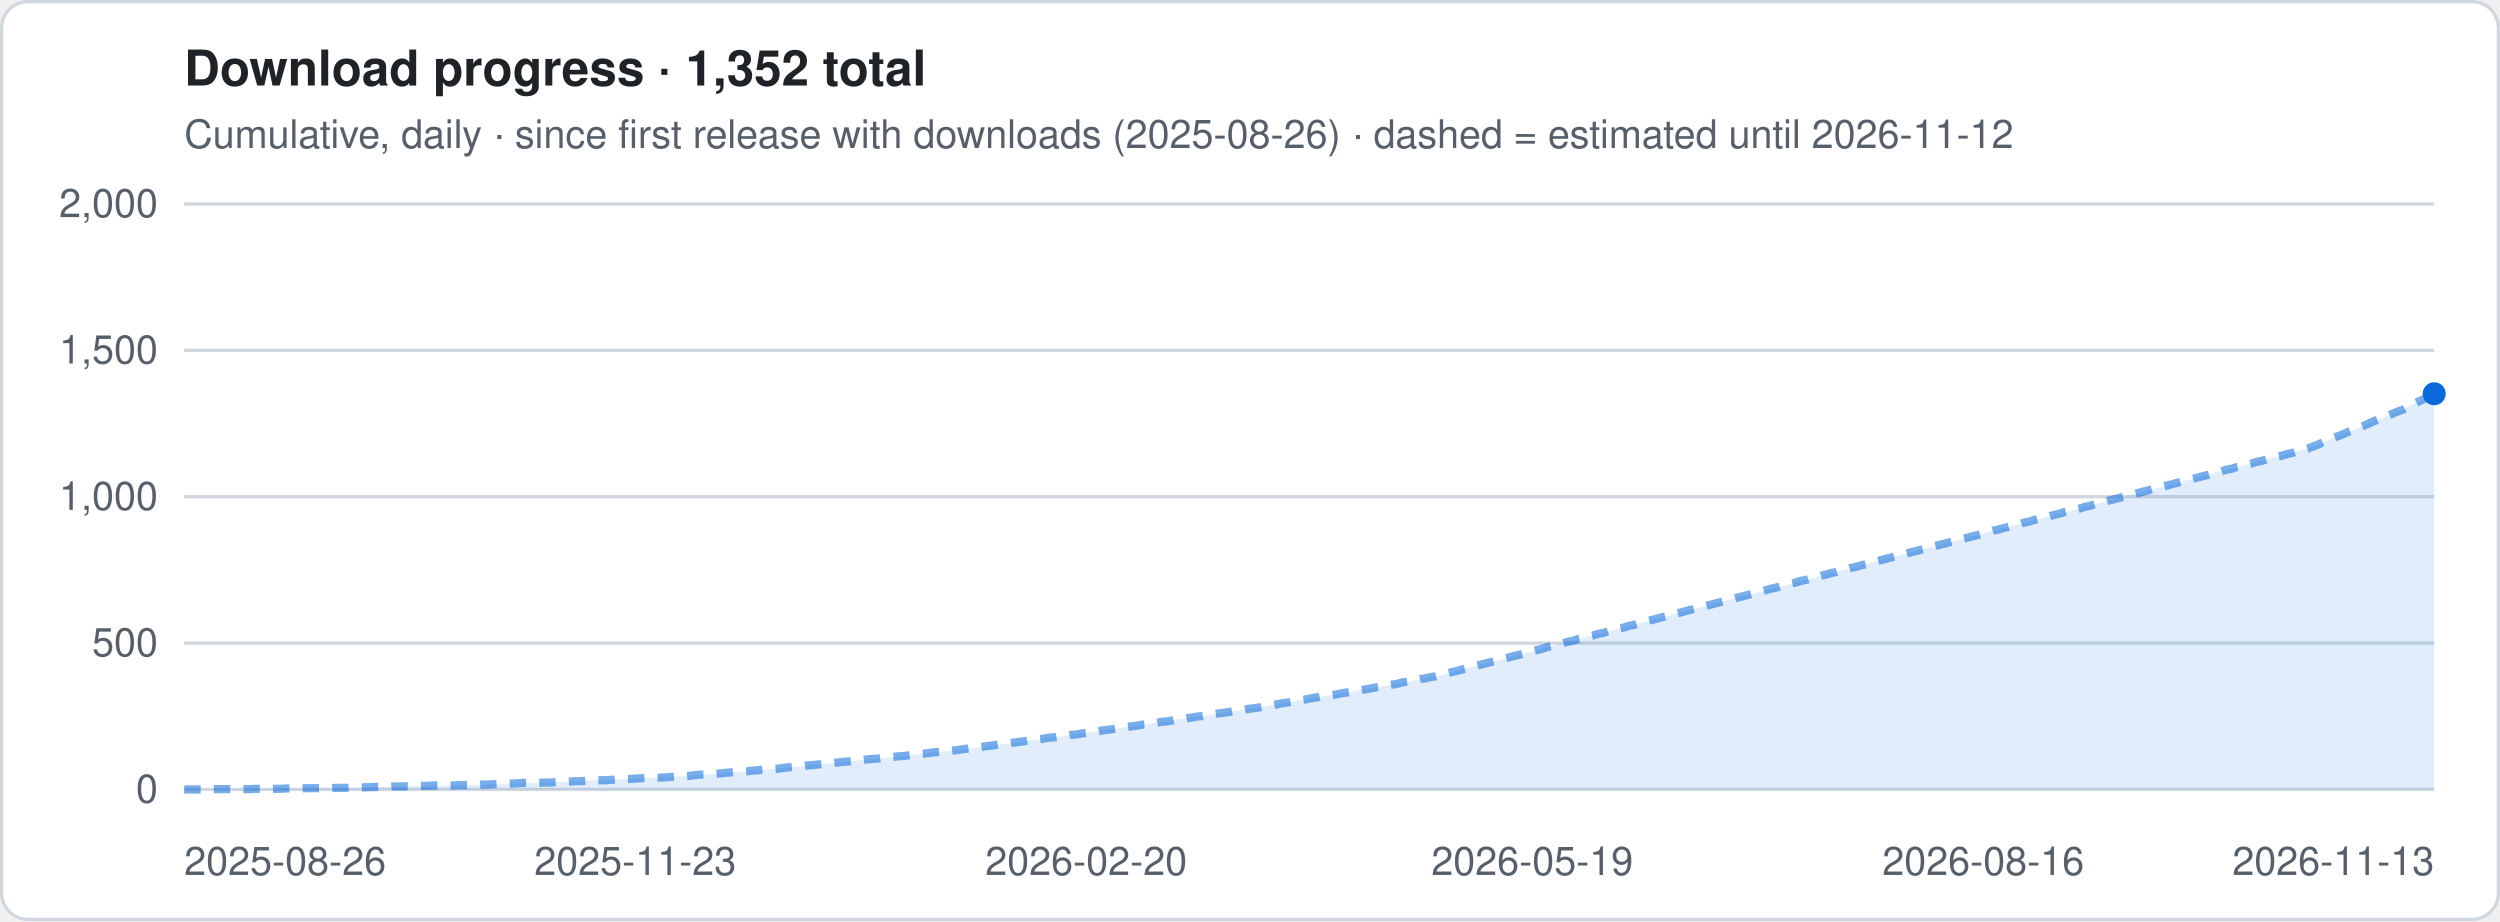
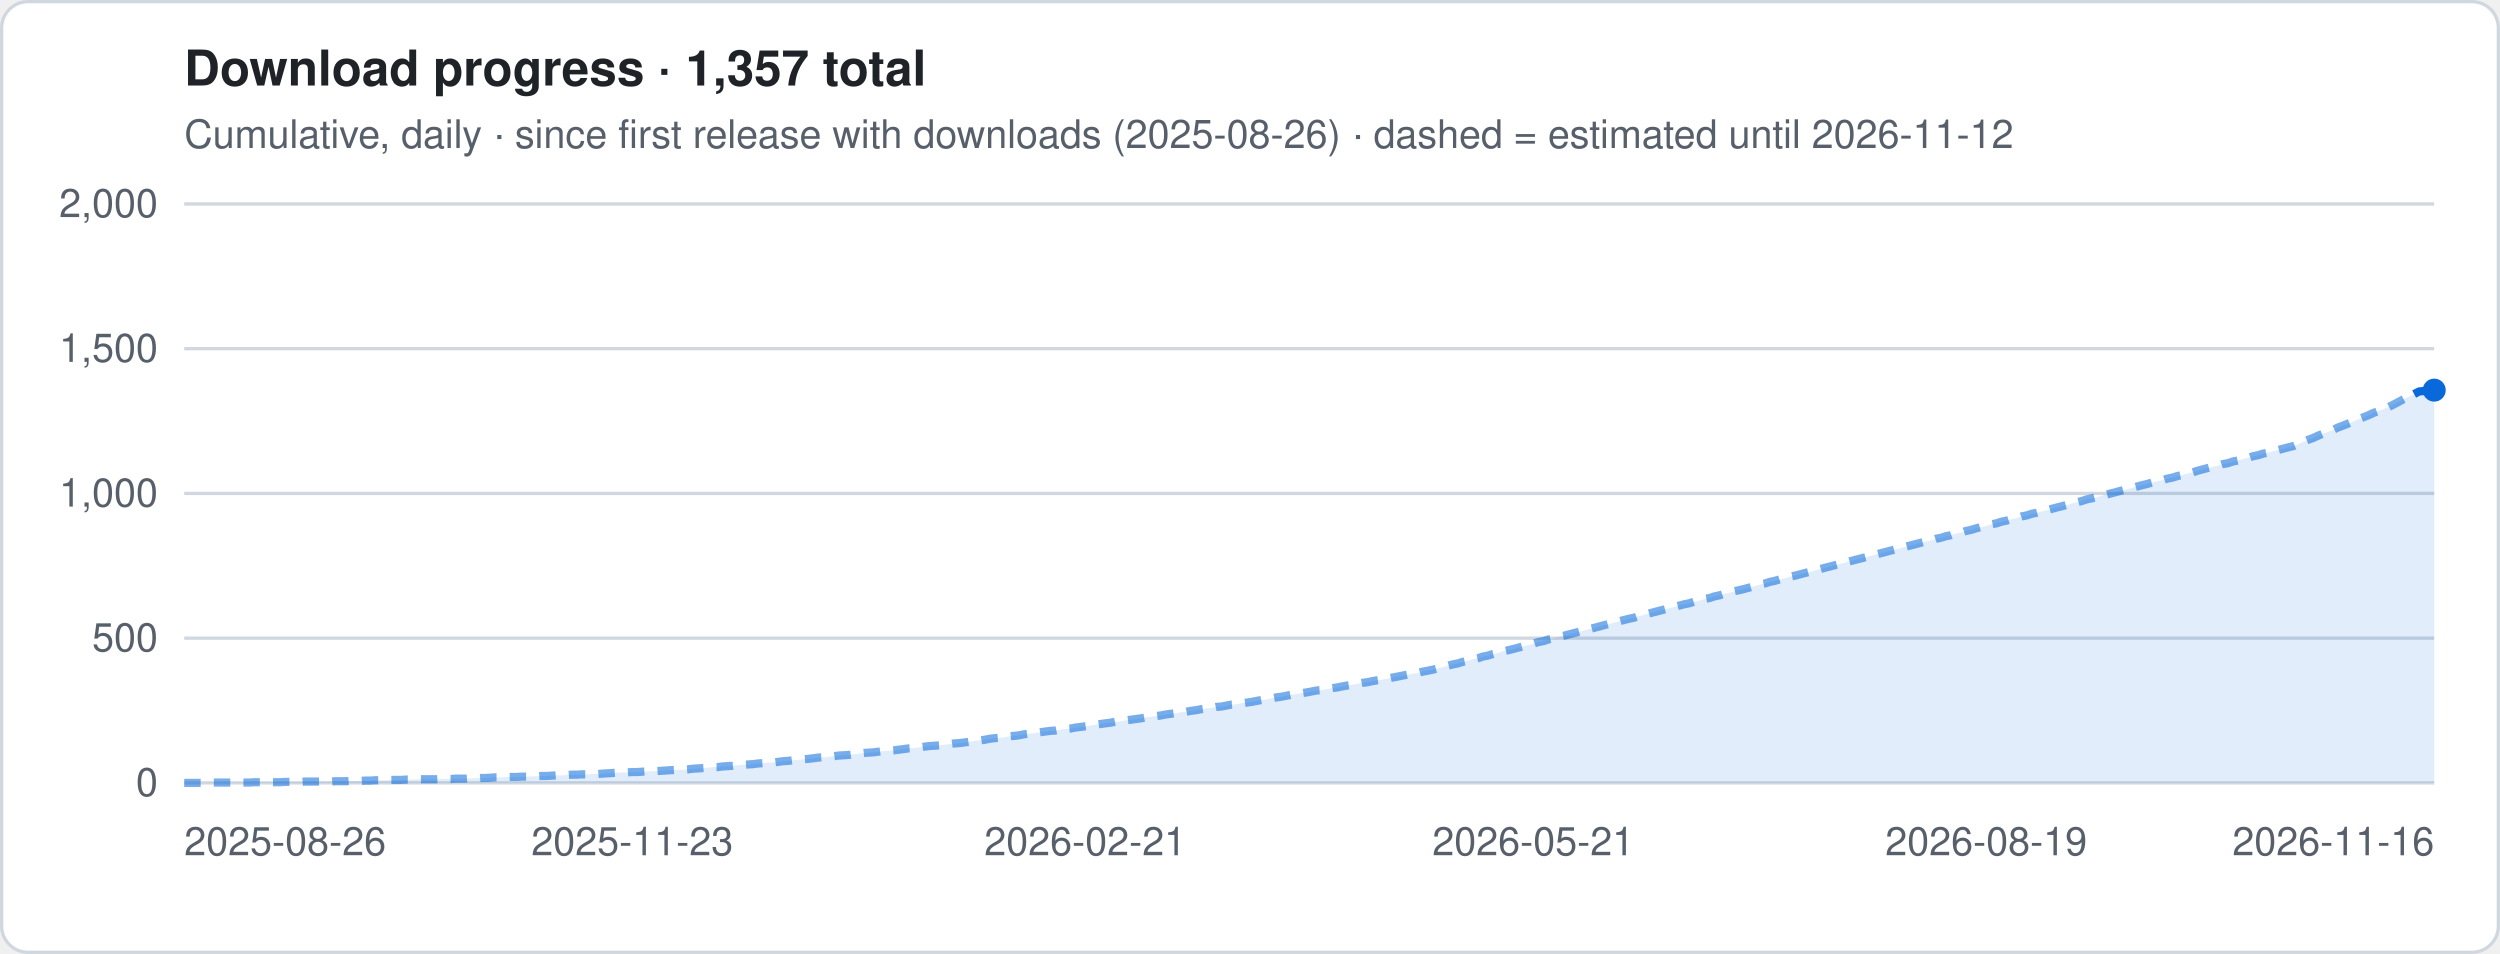
- <svg xmlns="http://www.w3.org/2000/svg" viewBox="0 0 760 280" width="760" height="280" role="img" aria-label="Download progress · 1,352 total">
+ <svg xmlns="http://www.w3.org/2000/svg" viewBox="0 0 760 290" width="760" height="290" role="img" aria-label="Download progress · 1,357 total">
  <style>
.t{font:12px -apple-system,Segoe UI,Helvetica,Arial,sans-serif;fill:#57606a}.h{font:600 15px -apple-system,Segoe UI,Helvetica,Arial,sans-serif;fill:#1f2328}
.g{stroke:#d0d7de;stroke-width:1}.ln{stroke:#0969da;stroke-width:2.5;stroke-linejoin:round;fill:none}
.es{stroke:#0969da;stroke-width:2.5;stroke-dasharray:5 4;opacity:.55;fill:none}
.a{fill:#0969da;opacity:.12}.b{fill:#0969da}.bg{fill:#fff;stroke:#d0d7de}
@media (prefers-color-scheme:dark){.t{fill:#9198a1}.h{fill:#f0f6fc}.g{stroke:#3d444d}.ln,.es{stroke:#4493f8}.a,.b{fill:#4493f8}.bg{fill:#0d1117;stroke:#3d444d}}
</style>
-   <rect x=".5" y=".5" width="759" height="279" rx="8" class="bg" />
-   <text x="56" y="26" class="h">Download progress · 1,352 total</text>
+   <rect x=".5" y=".5" width="759" height="289" rx="8" class="bg" />
+   <text x="56" y="26" class="h">Download progress · 1,357 total</text>
  <text x="56" y="45" class="t">Cumulative, daily · since first release with downloads (2025-08-26) · dashed = estimated until 2026-11-12</text>
-   <line x1="56" x2="740" y1="240.0" y2="240.0" class="g" />
-   <text x="48" y="244.0" class="t" text-anchor="end">0</text>
-   <line x1="56" x2="740" y1="195.5" y2="195.5" class="g" />
-   <text x="48" y="199.5" class="t" text-anchor="end">500</text>
-   <line x1="56" x2="740" y1="151.0" y2="151.0" class="g" />
-   <text x="48" y="155.0" class="t" text-anchor="end">1,000</text>
-   <line x1="56" x2="740" y1="106.5" y2="106.5" class="g" />
-   <text x="48" y="110.5" class="t" text-anchor="end">1,500</text>
+   <line x1="56" x2="740" y1="238.0" y2="238.0" class="g" />
+   <text x="48" y="242.0" class="t" text-anchor="end">0</text>
+   <line x1="56" x2="740" y1="194.0" y2="194.0" class="g" />
+   <text x="48" y="198.0" class="t" text-anchor="end">500</text>
+   <line x1="56" x2="740" y1="150.0" y2="150.0" class="g" />
+   <text x="48" y="154.0" class="t" text-anchor="end">1,000</text>
+   <line x1="56" x2="740" y1="106.0" y2="106.0" class="g" />
+   <text x="48" y="110.0" class="t" text-anchor="end">1,500</text>
  <line x1="56" x2="740" y1="62.0" y2="62.0" class="g" />
  <text x="48" y="66.0" class="t" text-anchor="end">2,000</text>
-   <polygon points="56.0,240 56.0,240.0 57.5,240.0 59.1,240.0 60.6,240.0 62.2,240.0 63.7,239.9 65.2,239.9 66.8,239.9 68.3,239.9 69.9,239.9 71.4,239.9 72.9,239.9 74.5,239.9 76.0,239.9 77.6,239.8 79.1,239.8 80.6,239.8 82.2,239.8 83.7,239.8 85.3,239.8 86.8,239.7 88.4,239.7 89.9,239.7 91.4,239.7 93.0,239.6 94.5,239.6 96.1,239.6 97.6,239.6 99.1,239.6 100.7,239.6 102.2,239.5 103.8,239.5 105.3,239.5 106.8,239.4 108.4,239.4 109.9,239.4 111.5,239.3 113.0,239.3 114.5,239.2 116.1,239.2 117.6,239.2 119.2,239.1 120.7,239.1 122.2,239.1 123.8,239.0 125.3,239.0 126.9,238.9 128.4,238.9 129.9,238.9 131.5,238.8 133.0,238.8 134.6,238.8 136.1,238.8 137.6,238.8 139.2,238.7 140.7,238.7 142.3,238.7 143.8,238.6 145.4,238.6 146.9,238.5 148.4,238.5 150.0,238.4 151.5,238.3 153.1,238.3 154.6,238.2 156.1,238.2 157.7,238.1 159.2,238.0 160.8,238.0 162.3,238.0 163.8,238.0 165.4,237.9 166.9,237.9 168.5,237.8 170.0,237.7 171.5,237.7 173.1,237.6 174.6,237.5 176.2,237.5 177.7,237.4 179.2,237.3 180.8,237.2 182.3,237.2 183.9,237.2 185.4,237.1 186.9,237.0 188.5,236.9 190.0,236.8 191.6,236.8 193.1,236.7 194.6,236.6 196.2,236.5 197.7,236.4 199.3,236.4 200.8,236.4 202.4,236.3 203.9,236.2 205.4,236.1 207.0,236.0 208.5,235.9 210.1,235.8 211.6,235.6 213.1,235.5 214.7,235.5 216.2,235.4 217.8,235.2 219.3,235.1 220.8,234.9 222.4,234.8 223.9,234.7 225.5,234.6 227.0,234.5 228.5,234.3 230.1,234.2 231.6,234.0 233.2,233.9 234.7,233.8 236.2,233.7 237.8,233.5 239.3,233.3 240.9,233.2 242.4,233.1 243.9,232.9 245.5,232.7 247.0,232.6 248.6,232.4 250.1,232.3 251.6,232.1 253.2,232.0 254.7,231.8 256.3,231.6 257.8,231.5 259.4,231.4 260.9,231.2 262.4,231.0 264.0,230.8 265.5,230.7 267.1,230.6 268.6,230.4 270.1,230.2 271.7,230.1 273.2,229.9 274.8,229.8 276.3,229.6 277.8,229.4 279.4,229.2 280.9,229.1 282.5,228.9 284.0,228.7 285.5,228.6 287.1,228.4 288.6,228.3 290.2,228.1 291.7,227.9 293.2,227.7 294.8,227.5 296.3,227.4 297.9,227.1 299.4,226.9 300.9,226.7 302.5,226.5 304.0,226.3 305.6,226.1 307.1,225.9 308.6,225.7 310.2,225.5 311.7,225.3 313.3,225.0 314.8,224.9 316.4,224.7 317.9,224.4 319.4,224.2 321.0,224.1 322.5,223.9 324.1,223.6 325.6,223.4 327.1,223.3 328.7,223.0 330.2,222.8 331.8,222.6 333.3,222.4 334.8,222.1 336.4,221.9 337.9,221.7 339.5,221.5 341.0,221.2 342.5,221.0 344.1,220.8 345.6,220.6 347.2,220.3 348.7,220.2 350.2,219.9 351.8,219.7 353.3,219.4 354.9,219.3 356.4,219.0 357.9,218.7 359.5,218.6 361.0,218.3 362.6,218.1 364.1,217.8 365.6,217.7 367.2,217.4 368.7,217.1 370.3,216.9 371.8,216.7 373.4,216.5 374.9,216.2 376.4,216.0 378.0,215.8 379.5,215.5 381.1,215.3 382.6,215.1 384.1,214.8 385.7,214.5 387.2,214.3 388.8,214.0 390.3,213.7 391.8,213.5 393.4,213.2 394.9,212.9 396.5,212.7 398.0,212.4 399.5,212.1 401.1,211.9 402.6,211.6 404.2,211.4 405.7,211.2 407.2,210.9 408.8,210.6 410.3,210.4 411.9,210.1 413.4,209.8 414.9,209.6 416.5,209.3 418.0,209.0 419.6,208.8 421.1,208.5 422.6,208.2 424.2,208.0 425.7,207.6 427.3,207.3 428.8,207.1 430.4,206.7 431.9,206.4 433.4,206.2 435.0,205.8 436.5,205.6 438.1,205.2 439.6,204.8 441.1,204.4 442.7,204.0 444.2,203.6 445.8,203.2 447.3,202.8 448.8,202.4 450.4,202.0 451.9,201.6 453.5,201.2 455.0,200.8 456.5,200.4 458.1,200.0 459.6,199.6 461.2,199.2 462.7,198.8 464.2,198.4 465.8,198.0 467.3,197.6 468.9,197.2 470.4,196.7 471.9,196.4 473.5,195.9 475.0,195.6 476.6,195.1 478.1,194.8 479.6,194.3 481.2,194.0 482.7,193.5 484.3,193.2 485.8,192.7 487.4,192.4 488.9,191.9 490.4,191.6 492.0,191.1 493.5,190.8 495.1,190.3 496.6,190.0 498.1,189.5 499.7,189.2 501.2,188.7 502.8,188.3 504.3,187.9 505.8,187.5 507.4,187.1 508.9,186.7 510.5,186.3 512.0,185.9 513.5,185.5 515.1,185.1 516.6,184.7 518.2,184.3 519.7,183.9 521.2,183.5 522.8,183.1 524.3,182.7 525.9,182.3 527.4,181.9 528.9,181.5 530.5,181.1 532.0,180.7 533.6,180.3 535.1,179.9 536.6,179.5 538.2,179.0 539.7,178.7 541.3,178.2 542.8,177.9 544.4,177.4 545.9,177.1 547.4,176.6 549.0,176.3 550.5,175.8 552.1,175.5 553.6,175.0 555.1,174.7 556.7,174.2 558.2,173.9 559.8,173.4 561.3,173.1 562.8,172.6 564.4,172.3 565.9,171.8 567.5,171.5 569.0,171.0 570.5,170.6 572.1,170.2 573.6,169.8 575.2,169.4 576.7,169.0 578.2,168.6 579.8,168.2 581.3,167.8 582.9,167.4 584.4,167.0 585.9,166.6 587.5,166.2 589.0,165.8 590.6,165.4 592.1,165.0 593.6,164.6 595.2,164.2 596.7,163.8 598.3,163.4 599.8,163.0 601.4,162.6 602.9,162.2 604.4,161.8 606.0,161.3 607.5,161.0 609.1,160.5 610.6,160.2 612.1,159.7 613.7,159.4 615.2,158.9 616.8,158.6 618.3,158.1 619.8,157.8 621.4,157.3 622.9,157.0 624.5,156.5 626.0,156.2 627.5,155.7 629.1,155.4 630.6,154.9 632.2,154.6 633.7,154.1 635.2,153.8 636.8,153.3 638.3,152.9 639.9,152.5 641.4,152.1 642.9,151.7 644.5,151.3 646.0,150.9 647.6,150.5 649.1,150.1 650.6,149.7 652.2,149.3 653.7,148.9 655.3,148.5 656.8,148.1 658.4,147.7 659.9,147.3 661.4,146.9 663.0,146.5 664.5,146.1 666.1,145.7 667.6,145.3 669.1,144.9 670.7,144.5 672.2,144.1 673.8,143.6 675.3,143.3 676.8,142.8 678.4,142.5 679.9,142.0 681.5,141.7 683.0,141.2 684.5,140.9 686.1,140.4 687.6,140.1 689.2,139.6 690.7,139.3 692.2,138.8 693.8,138.5 695.3,138.0 696.9,137.7 698.4,137.2 699.9,136.8 701.5,136.4 703.0,135.8 704.6,135.2 706.1,134.5 707.6,133.9 709.2,133.2 710.7,132.6 712.3,132.0 713.8,131.3 715.4,130.7 716.9,130.1 718.4,129.5 720.0,128.8 721.5,128.1 723.1,127.5 724.6,126.9 726.1,126.3 727.7,125.6 729.2,125.0 730.8,124.4 732.3,123.6 733.8,122.8 735.4,122.0 736.9,121.3 738.5,120.5 740.0,119.7 740.0,240" class="a" />
-   <polyline points="56.0,240.0 57.5,240.0 59.1,240.0 60.6,240.0 62.2,240.0 63.7,239.9 65.2,239.9 66.8,239.9 68.3,239.9 69.9,239.9 71.4,239.9 72.9,239.9 74.5,239.9 76.0,239.9 77.6,239.8 79.1,239.8 80.6,239.8 82.2,239.8 83.7,239.8 85.3,239.8 86.8,239.7 88.4,239.7 89.9,239.7 91.4,239.7 93.0,239.6 94.5,239.6 96.1,239.6 97.6,239.6 99.1,239.6 100.7,239.6 102.2,239.5 103.8,239.5 105.3,239.5 106.8,239.4 108.4,239.4 109.9,239.4 111.5,239.3 113.0,239.3 114.5,239.2 116.1,239.2 117.6,239.2 119.2,239.1 120.7,239.1 122.2,239.1 123.8,239.0 125.3,239.0 126.9,238.9 128.4,238.9 129.9,238.9 131.5,238.8 133.0,238.8 134.6,238.8 136.1,238.8 137.6,238.8 139.2,238.7 140.7,238.7 142.3,238.7 143.8,238.6 145.4,238.6 146.9,238.5 148.4,238.5 150.0,238.4 151.5,238.3 153.1,238.3 154.6,238.2 156.1,238.2 157.7,238.1 159.2,238.0 160.8,238.0 162.3,238.0 163.8,238.0 165.4,237.9 166.9,237.9 168.5,237.8 170.0,237.7 171.5,237.7 173.1,237.6 174.6,237.5 176.2,237.5 177.7,237.4 179.2,237.3 180.8,237.2 182.3,237.2 183.9,237.2 185.4,237.1 186.9,237.0 188.5,236.9 190.0,236.8 191.6,236.8 193.1,236.7 194.6,236.6 196.2,236.5 197.7,236.4 199.3,236.4 200.8,236.4 202.4,236.3 203.9,236.2 205.4,236.1 207.0,236.0 208.5,235.9 210.1,235.8 211.6,235.6 213.1,235.5 214.7,235.5 216.2,235.4 217.8,235.2 219.3,235.1 220.8,234.9 222.4,234.8 223.9,234.7 225.5,234.6 227.0,234.5 228.5,234.3 230.1,234.2 231.6,234.0 233.2,233.9 234.7,233.8 236.2,233.7 237.8,233.5 239.3,233.3 240.9,233.2 242.4,233.1 243.9,232.9 245.5,232.7 247.0,232.6 248.6,232.4 250.1,232.3 251.6,232.1 253.2,232.0 254.7,231.8 256.3,231.6 257.8,231.5 259.4,231.4 260.9,231.2 262.4,231.0 264.0,230.8 265.5,230.7 267.1,230.6 268.6,230.4 270.1,230.2 271.7,230.1 273.2,229.9 274.8,229.8 276.3,229.6 277.8,229.4 279.4,229.2 280.9,229.1 282.5,228.9 284.0,228.7 285.5,228.6 287.1,228.4 288.6,228.3 290.2,228.1 291.7,227.9 293.2,227.7 294.8,227.5 296.3,227.4 297.9,227.1 299.4,226.9 300.9,226.7 302.5,226.5 304.0,226.3 305.6,226.1 307.1,225.9 308.6,225.7 310.2,225.5 311.7,225.3 313.3,225.0 314.8,224.9 316.4,224.7 317.9,224.4 319.4,224.2 321.0,224.1 322.5,223.9 324.1,223.6 325.6,223.4 327.1,223.3 328.7,223.0 330.2,222.8 331.8,222.6 333.3,222.4 334.8,222.1 336.4,221.9 337.9,221.7 339.5,221.5 341.0,221.2 342.5,221.0 344.1,220.8 345.6,220.6 347.2,220.3 348.7,220.2 350.2,219.9 351.8,219.7 353.3,219.4 354.9,219.3 356.4,219.0 357.9,218.7 359.5,218.6 361.0,218.3 362.6,218.1 364.1,217.8 365.6,217.7 367.2,217.4 368.7,217.1 370.3,216.9 371.8,216.7 373.4,216.5 374.9,216.2 376.4,216.0 378.0,215.8 379.5,215.5 381.1,215.3 382.6,215.1 384.1,214.8 385.7,214.5 387.2,214.3 388.8,214.0 390.3,213.7 391.8,213.5 393.4,213.2 394.9,212.9 396.5,212.7 398.0,212.4 399.5,212.1 401.1,211.9 402.6,211.6 404.2,211.4 405.7,211.2 407.2,210.9 408.8,210.6 410.3,210.4 411.9,210.1 413.4,209.8 414.9,209.6 416.5,209.3 418.0,209.0 419.6,208.8 421.1,208.5 422.6,208.2 424.2,208.0 425.7,207.6 427.3,207.3 428.8,207.1 430.4,206.7 431.9,206.4 433.4,206.2 435.0,205.8 436.5,205.6 438.1,205.2 439.6,204.8 441.1,204.4 442.7,204.0 444.2,203.6 445.8,203.2 447.3,202.8 448.8,202.4 450.4,202.0 451.9,201.6 453.5,201.2 455.0,200.8 456.5,200.4 458.1,200.0 459.6,199.6 461.2,199.2 462.7,198.8 464.2,198.4 465.8,198.0 467.3,197.6 468.9,197.2 470.4,196.7 471.9,196.4 473.5,195.9 475.0,195.6 476.6,195.1 478.1,194.8 479.6,194.3 481.2,194.0 482.7,193.5 484.3,193.2 485.8,192.7 487.4,192.4 488.9,191.9 490.4,191.6 492.0,191.1 493.5,190.8 495.1,190.3 496.6,190.0 498.1,189.5 499.7,189.2 501.2,188.7 502.8,188.3 504.3,187.9 505.8,187.5 507.4,187.1 508.9,186.7 510.5,186.3 512.0,185.9 513.5,185.5 515.1,185.1 516.6,184.7 518.2,184.3 519.7,183.9 521.2,183.5 522.8,183.1 524.3,182.7 525.9,182.3 527.4,181.9 528.9,181.5 530.5,181.1 532.0,180.7 533.6,180.3 535.1,179.9 536.6,179.5 538.2,179.0 539.7,178.7 541.3,178.2 542.8,177.9 544.4,177.4 545.9,177.1 547.4,176.6 549.0,176.3 550.5,175.8 552.1,175.5 553.6,175.0 555.1,174.7 556.7,174.2 558.2,173.9 559.8,173.4 561.3,173.1 562.8,172.6 564.4,172.3 565.9,171.8 567.5,171.5 569.0,171.0 570.5,170.6 572.1,170.2 573.6,169.8 575.2,169.4 576.7,169.0 578.2,168.6 579.8,168.2 581.3,167.8 582.9,167.4 584.4,167.0 585.9,166.6 587.5,166.2 589.0,165.8 590.6,165.4 592.1,165.0 593.6,164.6 595.2,164.2 596.7,163.8 598.3,163.4 599.8,163.0 601.4,162.6 602.9,162.2 604.4,161.8 606.0,161.3 607.5,161.0 609.1,160.5 610.6,160.2 612.1,159.7 613.7,159.4 615.2,158.9 616.8,158.6 618.3,158.1 619.8,157.8 621.4,157.3 622.9,157.0 624.5,156.5 626.0,156.2 627.5,155.7 629.1,155.4 630.6,154.9 632.2,154.6 633.7,154.1 635.2,153.8 636.8,153.3 638.3,152.9 639.9,152.5 641.4,152.1 642.9,151.7 644.5,151.3 646.0,150.9 647.6,150.5 649.1,150.1 650.6,149.7 652.2,149.3 653.7,148.9 655.3,148.5 656.8,148.1 658.4,147.7 659.9,147.3 661.4,146.9 663.0,146.5 664.5,146.1 666.1,145.7 667.6,145.3 669.1,144.9 670.7,144.5 672.2,144.1 673.8,143.6 675.3,143.3 676.8,142.8 678.4,142.5 679.9,142.0 681.5,141.7 683.0,141.2 684.5,140.9 686.1,140.4 687.6,140.1 689.2,139.6 690.7,139.3 692.2,138.8 693.8,138.5 695.3,138.0 696.9,137.7 698.4,137.2 699.9,136.8 701.5,136.4 703.0,135.8 704.6,135.2 706.1,134.5 707.6,133.9 709.2,133.2 710.7,132.6 712.3,132.0 713.8,131.3 715.4,130.7 716.9,130.1 718.4,129.5 720.0,128.8 721.5,128.1 723.1,127.5 724.6,126.9 726.1,126.3 727.7,125.6 729.2,125.0 730.8,124.4 732.3,123.6 733.8,122.8 735.4,122.0 736.9,121.3 738.5,120.5" class="es" />
-   <polyline points="738.5,120.5 740.0,119.7" class="ln" />
-   <circle cx="740.0" cy="119.7" r="3.5" class="b" />
-   <text x="56.0" y="266" class="t" text-anchor="start">2025-08-26</text>
-   <text x="193.1" y="266" class="t" text-anchor="middle">2025-11-23</text>
-   <text x="330.2" y="266" class="t" text-anchor="middle">2026-02-20</text>
-   <text x="465.8" y="266" class="t" text-anchor="middle">2026-05-19</text>
-   <text x="602.9" y="266" class="t" text-anchor="middle">2026-08-16</text>
-   <text x="740.0" y="266" class="t" text-anchor="end">2026-11-13</text>
+   <polygon points="56.0,238 56.0,238.0 57.5,238.0 59.1,238.0 60.6,238.0 62.1,238.0 63.7,237.9 65.2,237.9 66.7,237.9 68.2,237.9 69.8,237.9 71.3,237.9 72.8,237.9 74.4,237.9 75.9,237.9 77.4,237.8 79.0,237.8 80.5,237.8 82.0,237.8 83.5,237.8 85.1,237.8 86.6,237.7 88.1,237.7 89.7,237.7 91.2,237.7 92.7,237.6 94.3,237.6 95.8,237.6 97.3,237.6 98.8,237.6 100.4,237.6 101.9,237.5 103.4,237.5 105.0,237.5 106.5,237.4 108.0,237.4 109.6,237.4 111.1,237.3 112.6,237.3 114.1,237.2 115.7,237.2 117.2,237.2 118.7,237.1 120.3,237.1 121.8,237.1 123.3,237.0 124.9,237.0 126.4,236.9 127.9,236.9 129.4,236.9 131.0,236.9 132.5,236.9 134.0,236.8 135.6,236.8 137.1,236.8 138.6,236.7 140.2,236.7 141.7,236.7 143.2,236.6 144.8,236.6 146.3,236.5 147.8,236.5 149.3,236.4 150.9,236.3 152.4,236.3 153.9,236.2 155.5,236.2 157.0,236.2 158.5,236.1 160.1,236.1 161.6,236.0 163.1,236.0 164.6,235.9 166.2,235.9 167.7,235.8 169.2,235.7 170.8,235.7 172.3,235.6 173.8,235.5 175.4,235.5 176.9,235.4 178.4,235.4 179.9,235.3 181.5,235.3 183.0,235.2 184.5,235.1 186.1,235.0 187.6,234.9 189.1,234.8 190.7,234.8 192.2,234.7 193.7,234.7 195.2,234.6 196.8,234.5 198.3,234.4 199.8,234.4 201.4,234.3 202.9,234.2 204.4,234.1 206.0,234.0 207.5,234.0 209.0,233.9 210.6,233.7 212.1,233.6 213.6,233.5 215.1,233.4 216.7,233.2 218.2,233.2 219.7,233.0 221.3,232.9 222.8,232.8 224.3,232.6 225.9,232.5 227.4,232.4 228.9,232.3 230.4,232.1 232.0,232.0 233.5,231.8 235.0,231.8 236.6,231.6 238.1,231.4 239.6,231.3 241.2,231.1 242.7,231.0 244.2,230.8 245.7,230.7 247.3,230.5 248.8,230.3 250.3,230.2 251.9,230.1 253.4,229.9 254.9,229.7 256.5,229.6 258.0,229.5 259.5,229.3 261.0,229.1 262.6,228.9 264.1,228.8 265.6,228.7 267.2,228.5 268.7,228.3 270.2,228.2 271.8,228.1 273.3,227.9 274.8,227.7 276.3,227.5 277.9,227.4 279.4,227.2 280.9,227.0 282.5,226.8 284.0,226.7 285.5,226.6 287.1,226.4 288.6,226.2 290.1,226.0 291.7,225.9 293.2,225.7 294.7,225.5 296.2,225.2 297.8,225.1 299.3,224.9 300.8,224.6 302.4,224.4 303.9,224.3 305.4,224.1 307.0,223.8 308.5,223.7 310.0,223.5 311.5,223.2 313.1,223.0 314.6,222.9 316.1,222.6 317.7,222.4 319.2,222.2 320.7,222.1 322.3,221.8 323.8,221.6 325.3,221.5 326.8,221.2 328.4,221.0 329.9,220.8 331.4,220.6 333.0,220.3 334.5,220.1 336.0,219.9 337.6,219.7 339.1,219.4 340.6,219.3 342.1,219.0 343.7,218.8 345.2,218.6 346.7,218.4 348.3,218.1 349.8,217.9 351.3,217.7 352.9,217.5 354.4,217.2 355.9,217.0 357.4,216.8 359.0,216.5 360.5,216.4 362.0,216.1 363.6,215.9 365.1,215.6 366.6,215.4 368.2,215.2 369.7,214.9 371.2,214.8 372.8,214.5 374.3,214.2 375.8,214.1 377.3,213.8 378.9,213.6 380.4,213.4 381.9,213.1 383.5,212.8 385.0,212.6 386.5,212.3 388.1,212.0 389.6,211.8 391.1,211.5 392.6,211.2 394.2,211.0 395.7,210.7 397.2,210.5 398.8,210.2 400.3,209.9 401.8,209.8 403.4,209.5 404.9,209.2 406.4,209.0 407.9,208.7 409.5,208.4 411.0,208.2 412.5,207.9 414.1,207.6 415.6,207.4 417.1,207.1 418.7,206.8 420.2,206.6 421.7,206.3 423.2,206.0 424.8,205.7 426.3,205.4 427.8,205.1 429.4,204.8 430.9,204.6 432.4,204.2 434.0,203.9 435.5,203.6 437.0,203.2 438.6,202.8 440.1,202.4 441.6,202.0 443.1,201.7 444.7,201.2 446.2,200.9 447.7,200.4 449.3,200.1 450.8,199.6 452.3,199.3 453.9,198.8 455.4,198.5 456.9,198.0 458.4,197.7 460.0,197.3 461.5,196.9 463.0,196.5 464.6,196.1 466.1,195.7 467.6,195.2 469.2,194.9 470.7,194.4 472.2,194.1 473.7,193.6 475.3,193.3 476.8,192.9 478.3,192.5 479.9,192.1 481.4,191.7 482.9,191.3 484.5,190.9 486.0,190.5 487.5,190.1 489.0,189.7 490.6,189.3 492.1,188.9 493.6,188.5 495.2,188.1 496.7,187.8 498.2,187.3 499.8,186.9 501.3,186.5 502.8,186.1 504.3,185.7 505.9,185.3 507.4,184.9 508.9,184.5 510.5,184.1 512.0,183.7 513.5,183.4 515.1,182.9 516.6,182.6 518.1,182.1 519.7,181.8 521.2,181.3 522.7,181.0 524.2,180.5 525.8,180.2 527.3,179.7 528.8,179.4 530.4,179.0 531.9,178.6 533.4,178.2 535.0,177.7 536.5,177.4 538.0,176.9 539.5,176.6 541.1,176.1 542.6,175.8 544.1,175.3 545.7,175.0 547.2,174.6 548.7,174.2 550.3,173.8 551.8,173.4 553.3,173.0 554.8,172.6 556.4,172.2 557.9,171.8 559.4,171.4 561.0,171.0 562.5,170.6 564.0,170.2 565.6,169.8 567.1,169.4 568.6,169.0 570.1,168.6 571.7,168.2 573.2,167.8 574.7,167.4 576.3,167.0 577.8,166.6 579.3,166.2 580.9,165.8 582.4,165.4 583.9,165.0 585.4,164.6 587.0,164.3 588.5,163.8 590.0,163.5 591.6,163.0 593.1,162.7 594.6,162.2 596.2,161.9 597.7,161.4 599.2,161.1 600.8,160.6 602.3,160.2 603.8,159.9 605.3,159.4 606.9,159.1 608.4,158.6 609.9,158.3 611.5,157.8 613.0,157.5 614.5,157.0 616.1,156.7 617.6,156.2 619.1,155.9 620.6,155.5 622.2,155.1 623.7,154.7 625.2,154.3 626.8,153.9 628.3,153.5 629.8,153.1 631.4,152.7 632.9,152.3 634.4,151.8 635.9,151.5 637.5,151.1 639.0,150.7 640.5,150.3 642.1,149.9 643.6,149.5 645.1,149.1 646.7,148.7 648.2,148.3 649.7,147.9 651.2,147.5 652.8,147.1 654.3,146.7 655.8,146.3 657.4,146.0 658.9,145.5 660.4,145.2 662.0,144.7 663.5,144.4 665.0,143.9 666.6,143.6 668.1,143.1 669.6,142.7 671.1,142.3 672.7,141.9 674.2,141.6 675.7,141.1 677.3,140.8 678.8,140.3 680.3,140.0 681.9,139.5 683.4,139.2 684.9,138.7 686.4,138.4 688.0,137.9 689.5,137.6 691.0,137.2 692.6,136.8 694.1,136.4 695.6,136.0 697.2,135.6 698.7,135.0 700.2,134.3 701.7,133.7 703.3,133.1 704.8,132.4 706.3,131.8 707.9,131.2 709.4,130.6 710.9,129.9 712.5,129.3 714.0,128.7 715.5,128.1 717.0,127.4 718.6,126.8 720.1,126.2 721.6,125.5 723.2,124.9 724.7,124.3 726.2,123.7 727.8,122.9 729.3,122.1 730.8,121.3 732.3,120.6 733.9,119.8 735.4,119.0 740.0,118.6 740.0,238" class="a" />
+   <polyline points="56.0,238.0 57.5,238.0 59.1,238.0 60.6,238.0 62.1,238.0 63.7,237.9 65.2,237.9 66.7,237.9 68.2,237.9 69.8,237.9 71.3,237.9 72.8,237.9 74.4,237.9 75.9,237.9 77.4,237.8 79.0,237.8 80.5,237.8 82.0,237.8 83.5,237.8 85.1,237.8 86.6,237.7 88.1,237.7 89.7,237.7 91.2,237.7 92.7,237.6 94.3,237.6 95.8,237.6 97.3,237.6 98.8,237.6 100.4,237.6 101.9,237.5 103.4,237.5 105.0,237.5 106.5,237.4 108.0,237.4 109.6,237.4 111.1,237.3 112.6,237.3 114.1,237.2 115.7,237.2 117.2,237.2 118.7,237.1 120.3,237.1 121.8,237.1 123.3,237.0 124.9,237.0 126.4,236.9 127.9,236.9 129.4,236.9 131.0,236.9 132.5,236.9 134.0,236.8 135.6,236.8 137.1,236.8 138.6,236.7 140.2,236.7 141.7,236.7 143.2,236.6 144.8,236.6 146.3,236.5 147.8,236.5 149.3,236.4 150.9,236.3 152.4,236.3 153.9,236.2 155.5,236.2 157.0,236.2 158.5,236.1 160.1,236.1 161.6,236.0 163.1,236.0 164.6,235.9 166.2,235.9 167.7,235.8 169.2,235.7 170.8,235.7 172.3,235.6 173.8,235.5 175.4,235.5 176.9,235.4 178.4,235.4 179.9,235.3 181.5,235.3 183.0,235.2 184.5,235.1 186.1,235.0 187.6,234.9 189.1,234.8 190.7,234.8 192.2,234.7 193.7,234.7 195.2,234.6 196.8,234.5 198.3,234.4 199.8,234.4 201.4,234.3 202.9,234.2 204.4,234.1 206.0,234.0 207.5,234.0 209.0,233.9 210.6,233.7 212.1,233.6 213.6,233.5 215.1,233.4 216.7,233.2 218.2,233.2 219.7,233.0 221.3,232.9 222.8,232.8 224.3,232.6 225.9,232.5 227.4,232.4 228.9,232.3 230.4,232.1 232.0,232.0 233.5,231.8 235.0,231.8 236.6,231.6 238.1,231.4 239.6,231.3 241.2,231.1 242.7,231.0 244.2,230.8 245.7,230.7 247.3,230.5 248.8,230.3 250.3,230.2 251.9,230.1 253.4,229.9 254.9,229.7 256.5,229.6 258.0,229.5 259.5,229.3 261.0,229.1 262.6,228.9 264.1,228.8 265.6,228.7 267.2,228.5 268.7,228.3 270.2,228.2 271.8,228.1 273.3,227.9 274.8,227.7 276.3,227.5 277.9,227.4 279.4,227.2 280.9,227.0 282.5,226.8 284.0,226.7 285.5,226.6 287.1,226.4 288.6,226.2 290.1,226.0 291.7,225.9 293.2,225.7 294.7,225.5 296.2,225.2 297.8,225.1 299.3,224.9 300.8,224.6 302.4,224.4 303.9,224.3 305.4,224.1 307.0,223.8 308.5,223.7 310.0,223.5 311.5,223.2 313.1,223.0 314.6,222.9 316.1,222.6 317.7,222.4 319.2,222.2 320.7,222.1 322.3,221.8 323.8,221.6 325.3,221.5 326.8,221.2 328.4,221.0 329.9,220.8 331.4,220.6 333.0,220.3 334.5,220.1 336.0,219.9 337.6,219.7 339.1,219.4 340.6,219.3 342.1,219.0 343.7,218.8 345.2,218.6 346.7,218.4 348.3,218.1 349.8,217.9 351.3,217.7 352.9,217.5 354.4,217.2 355.9,217.0 357.4,216.8 359.0,216.5 360.5,216.4 362.0,216.1 363.6,215.9 365.1,215.6 366.6,215.4 368.2,215.2 369.7,214.9 371.2,214.8 372.8,214.5 374.3,214.2 375.8,214.1 377.3,213.8 378.9,213.6 380.4,213.4 381.9,213.1 383.5,212.8 385.0,212.6 386.5,212.3 388.1,212.0 389.6,211.8 391.1,211.5 392.6,211.2 394.2,211.0 395.7,210.7 397.2,210.5 398.8,210.2 400.3,209.9 401.8,209.8 403.4,209.5 404.9,209.2 406.4,209.0 407.9,208.7 409.5,208.4 411.0,208.2 412.5,207.9 414.1,207.6 415.6,207.4 417.1,207.1 418.7,206.8 420.2,206.6 421.7,206.3 423.2,206.0 424.8,205.7 426.3,205.4 427.8,205.1 429.4,204.8 430.9,204.6 432.4,204.2 434.0,203.9 435.5,203.6 437.0,203.2 438.6,202.8 440.1,202.4 441.6,202.0 443.1,201.7 444.7,201.2 446.2,200.9 447.7,200.4 449.3,200.1 450.8,199.6 452.3,199.3 453.9,198.8 455.4,198.5 456.9,198.0 458.4,197.7 460.0,197.3 461.5,196.9 463.0,196.5 464.6,196.1 466.1,195.7 467.6,195.2 469.2,194.9 470.7,194.4 472.2,194.1 473.7,193.6 475.3,193.3 476.8,192.9 478.3,192.5 479.9,192.1 481.4,191.7 482.9,191.3 484.5,190.9 486.0,190.5 487.5,190.1 489.0,189.7 490.6,189.3 492.1,188.9 493.6,188.5 495.2,188.1 496.7,187.8 498.2,187.3 499.8,186.9 501.3,186.5 502.8,186.1 504.3,185.7 505.9,185.3 507.4,184.9 508.9,184.5 510.5,184.1 512.0,183.7 513.5,183.4 515.1,182.9 516.6,182.6 518.1,182.1 519.7,181.8 521.2,181.3 522.7,181.0 524.2,180.5 525.8,180.2 527.3,179.7 528.8,179.4 530.4,179.0 531.9,178.6 533.4,178.2 535.0,177.7 536.5,177.4 538.0,176.9 539.5,176.6 541.1,176.1 542.6,175.8 544.1,175.3 545.7,175.0 547.2,174.6 548.7,174.2 550.3,173.8 551.8,173.4 553.3,173.0 554.8,172.6 556.4,172.2 557.9,171.8 559.4,171.4 561.0,171.0 562.5,170.6 564.0,170.2 565.6,169.8 567.1,169.4 568.6,169.0 570.1,168.6 571.7,168.2 573.2,167.8 574.7,167.4 576.3,167.0 577.8,166.6 579.3,166.2 580.9,165.8 582.4,165.4 583.9,165.0 585.4,164.6 587.0,164.3 588.5,163.8 590.0,163.5 591.6,163.0 593.1,162.7 594.6,162.2 596.2,161.9 597.7,161.4 599.2,161.1 600.8,160.6 602.3,160.2 603.8,159.9 605.3,159.4 606.9,159.1 608.4,158.6 609.9,158.3 611.5,157.8 613.0,157.5 614.5,157.0 616.1,156.7 617.6,156.2 619.1,155.9 620.6,155.5 622.2,155.1 623.7,154.7 625.2,154.3 626.8,153.9 628.3,153.5 629.8,153.1 631.4,152.7 632.9,152.3 634.4,151.8 635.9,151.5 637.5,151.1 639.0,150.7 640.5,150.3 642.1,149.9 643.6,149.5 645.1,149.1 646.7,148.7 648.2,148.3 649.7,147.9 651.2,147.5 652.8,147.1 654.3,146.7 655.8,146.3 657.4,146.0 658.9,145.5 660.4,145.2 662.0,144.7 663.5,144.4 665.0,143.9 666.6,143.6 668.1,143.1 669.6,142.7 671.1,142.3 672.7,141.9 674.2,141.6 675.7,141.1 677.3,140.8 678.8,140.3 680.3,140.0 681.9,139.5 683.4,139.2 684.9,138.7 686.4,138.4 688.0,137.9 689.5,137.6 691.0,137.2 692.6,136.8 694.1,136.4 695.6,136.0 697.2,135.6 698.7,135.0 700.2,134.3 701.7,133.7 703.3,133.1 704.8,132.4 706.3,131.8 707.9,131.2 709.4,130.6 710.9,129.9 712.5,129.3 714.0,128.7 715.5,128.1 717.0,127.4 718.6,126.8 720.1,126.2 721.6,125.5 723.2,124.9 724.7,124.3 726.2,123.7 727.8,122.9 729.3,122.1 730.8,121.3 732.3,120.6 733.9,119.8" class="es" />
+   <polyline points="733.9,119.8 735.4,119.0 740.0,118.6" class="ln" />
+   <circle cx="740.0" cy="118.6" r="3.5" class="b" />
+   <text x="56.0" y="260" class="t" text-anchor="start">2025-08-26</text>
+   <text x="192.2" y="260" class="t" text-anchor="middle">2025-11-23</text>
+   <text x="329.9" y="260" class="t" text-anchor="middle">2026-02-21</text>
+   <text x="466.1" y="260" class="t" text-anchor="middle">2026-05-21</text>
+   <text x="603.8" y="260" class="t" text-anchor="middle">2026-08-19</text>
+   <text x="740.0" y="260" class="t" text-anchor="end">2026-11-16</text>
</svg>
